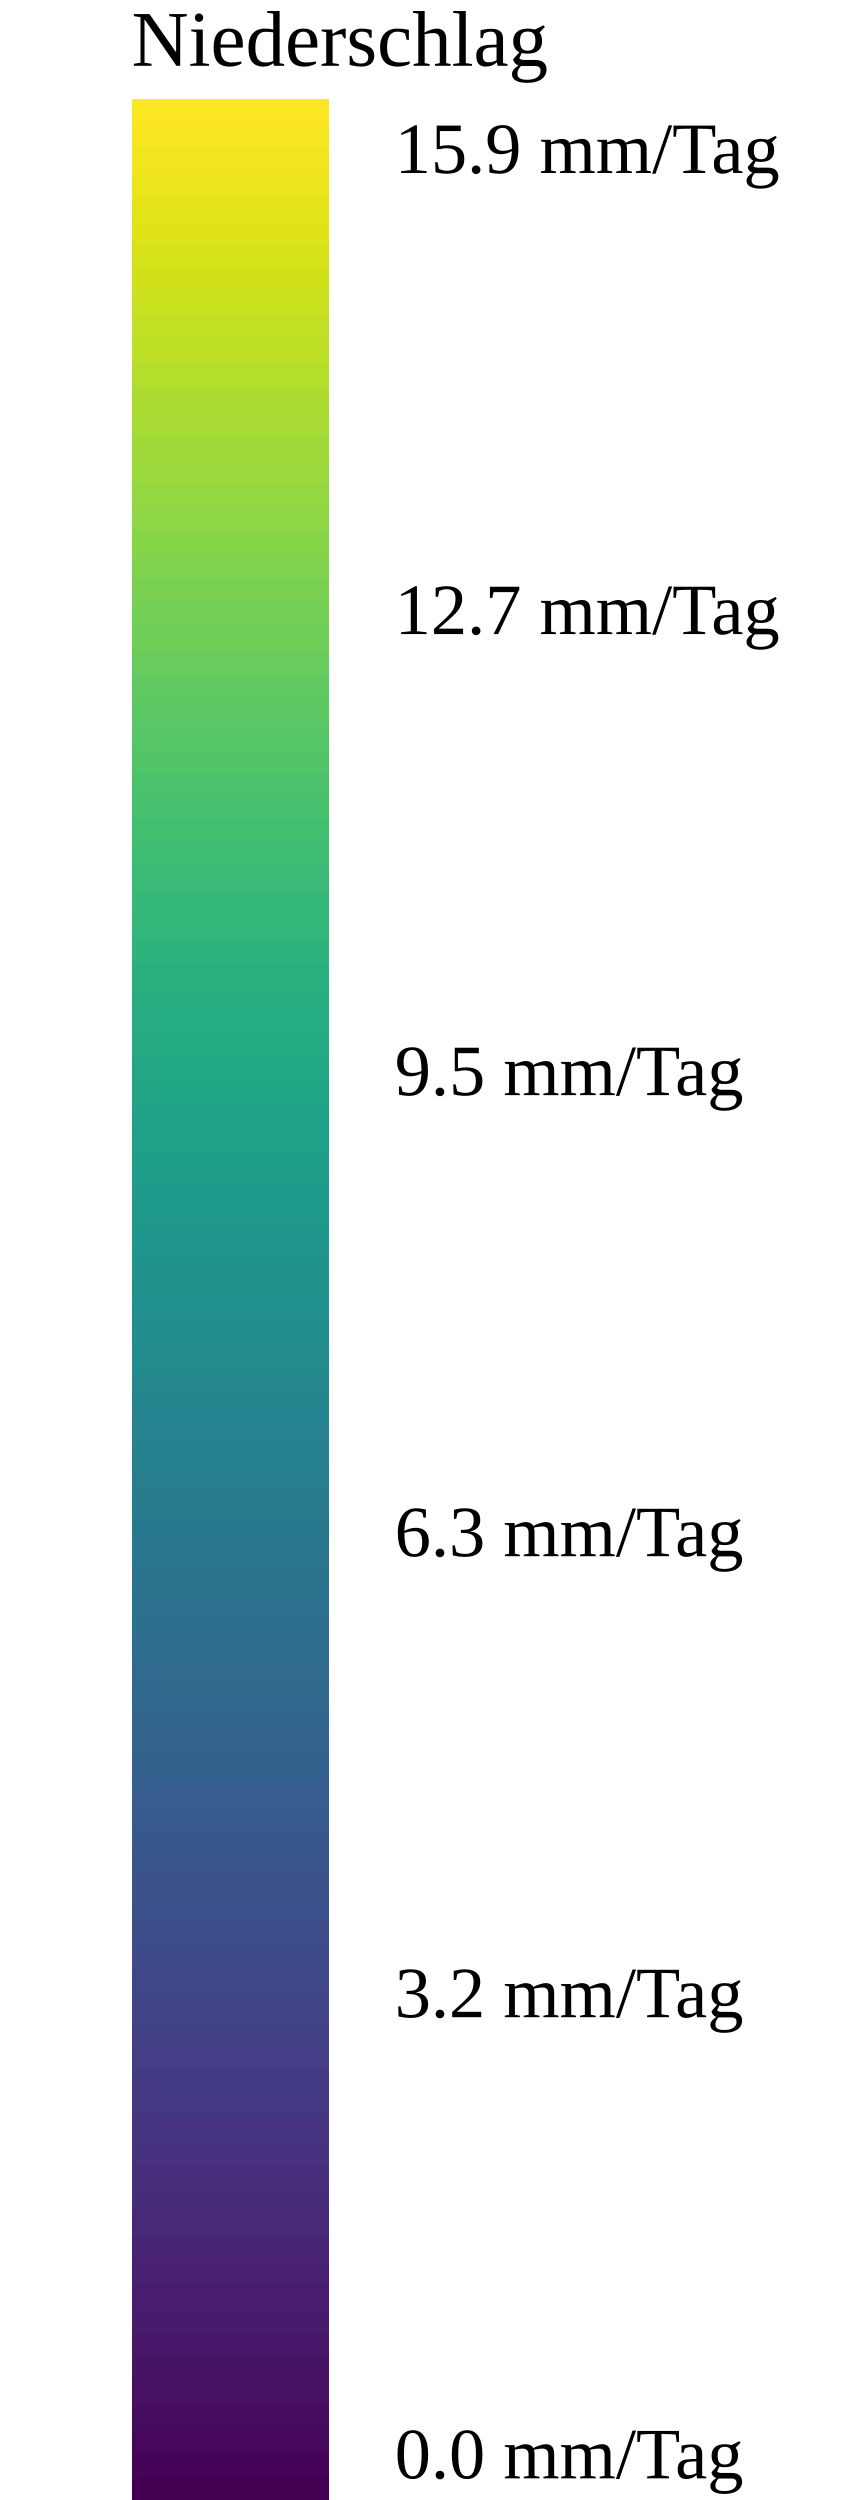
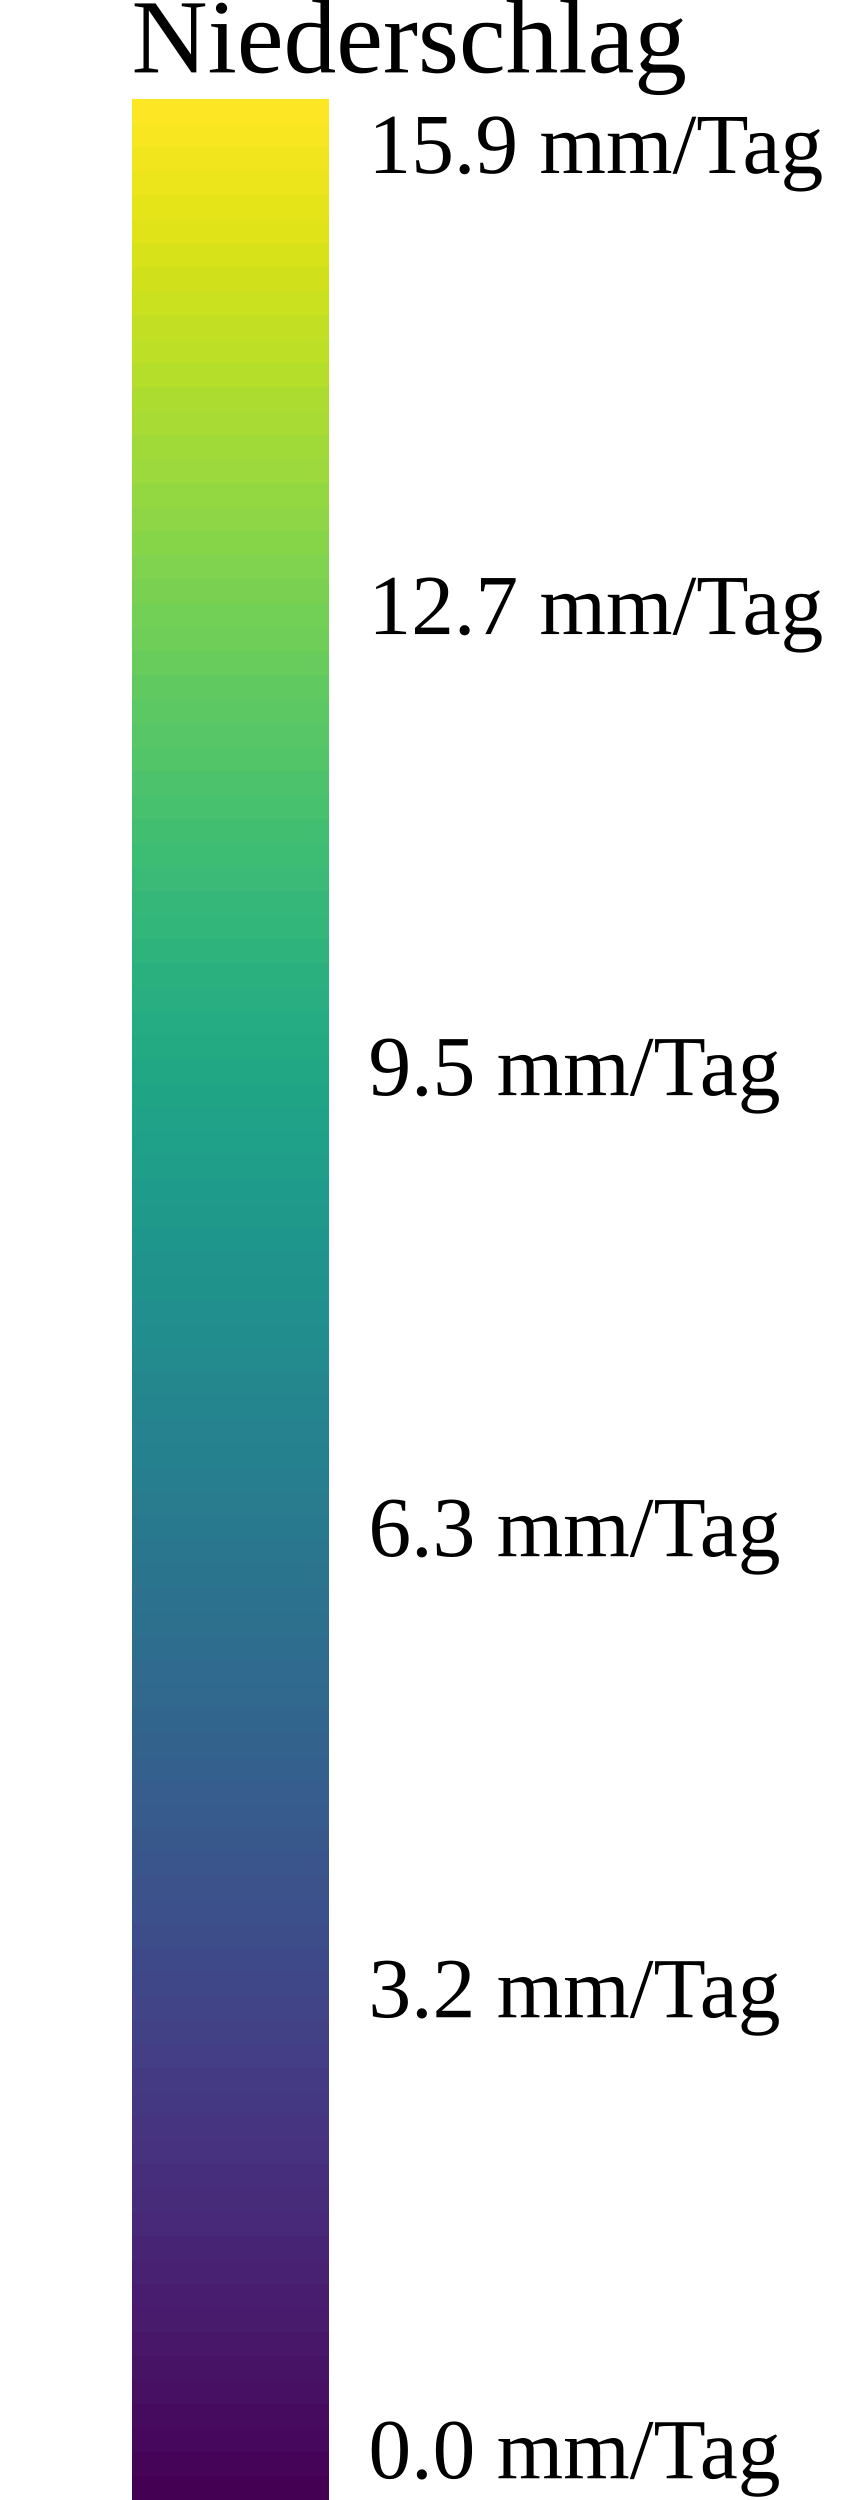
<svg xmlns="http://www.w3.org/2000/svg" width="130" height="380">
  <rect x="20" y="376.35" width="30" height="3.65" fill="#440154" shape-rendering="crispEdges" />
  <rect x="20" y="372.7" width="30" height="3.65" fill="#450457" shape-rendering="crispEdges" />
  <rect x="20" y="369.05" width="30" height="3.65" fill="#46085c" shape-rendering="crispEdges" />
  <rect x="20" y="365.4" width="30" height="3.65" fill="#460b5e" shape-rendering="crispEdges" />
  <rect x="20" y="361.75" width="30" height="3.65" fill="#471063" shape-rendering="crispEdges" />
  <rect x="20" y="358.1" width="30" height="3.65" fill="#471365" shape-rendering="crispEdges" />
  <rect x="20" y="354.45" width="30" height="3.65" fill="#481769" shape-rendering="crispEdges" />
  <rect x="20" y="350.8" width="30" height="3.65" fill="#481b6d" shape-rendering="crispEdges" />
  <rect x="20" y="347.15" width="30" height="3.65" fill="#481d6f" shape-rendering="crispEdges" />
  <rect x="20" y="343.5" width="30" height="3.65" fill="#482173" shape-rendering="crispEdges" />
  <rect x="20" y="339.85" width="30" height="3.65" fill="#482475" shape-rendering="crispEdges" />
  <rect x="20" y="336.2" width="30" height="3.65" fill="#482878" shape-rendering="crispEdges" />
  <rect x="20" y="332.55" width="30" height="3.65" fill="#472c7a" shape-rendering="crispEdges" />
  <rect x="20" y="328.9" width="30" height="3.65" fill="#472e7c" shape-rendering="crispEdges" />
  <rect x="20" y="325.25" width="30" height="3.65" fill="#46327e" shape-rendering="crispEdges" />
  <rect x="20" y="321.6" width="30" height="3.65" fill="#463480" shape-rendering="crispEdges" />
  <rect x="20" y="317.95" width="30" height="3.65" fill="#453882" shape-rendering="crispEdges" />
  <rect x="20" y="314.3" width="30" height="3.65" fill="#443a83" shape-rendering="crispEdges" />
  <rect x="20" y="310.65" width="30" height="3.65" fill="#433e85" shape-rendering="crispEdges" />
  <rect x="20" y="307" width="30" height="3.65" fill="#424186" shape-rendering="crispEdges" />
  <rect x="20" y="303.35" width="30" height="3.65" fill="#414487" shape-rendering="crispEdges" />
  <rect x="20" y="299.7" width="30" height="3.65" fill="#3f4788" shape-rendering="crispEdges" />
  <rect x="20" y="296.05" width="30" height="3.65" fill="#3e4989" shape-rendering="crispEdges" />
  <rect x="20" y="292.4" width="30" height="3.65" fill="#3d4d8a" shape-rendering="crispEdges" />
  <rect x="20" y="288.75" width="30" height="3.65" fill="#3c508b" shape-rendering="crispEdges" />
  <rect x="20" y="285.1" width="30" height="3.65" fill="#3b528b" shape-rendering="crispEdges" />
  <rect x="20" y="281.45" width="30" height="3.65" fill="#39558c" shape-rendering="crispEdges" />
  <rect x="20" y="277.8" width="30" height="3.65" fill="#38588c" shape-rendering="crispEdges" />
  <rect x="20" y="274.15" width="30" height="3.65" fill="#375b8d" shape-rendering="crispEdges" />
  <rect x="20" y="270.5" width="30" height="3.65" fill="#365d8d" shape-rendering="crispEdges" />
  <rect x="20" y="266.85" width="30" height="3.65" fill="#34608d" shape-rendering="crispEdges" />
  <rect x="20" y="263.2" width="30" height="3.65" fill="#33638d" shape-rendering="crispEdges" />
  <rect x="20" y="259.55" width="30" height="3.65" fill="#32658e" shape-rendering="crispEdges" />
  <rect x="20" y="255.9" width="30" height="3.65" fill="#31688e" shape-rendering="crispEdges" />
  <rect x="20" y="252.25" width="30" height="3.65" fill="#306a8e" shape-rendering="crispEdges" />
  <rect x="20" y="248.6" width="30" height="3.65" fill="#2e6d8e" shape-rendering="crispEdges" />
  <rect x="20" y="244.95" width="30" height="3.65" fill="#2d708e" shape-rendering="crispEdges" />
  <rect x="20" y="241.3" width="30" height="3.65" fill="#2c718e" shape-rendering="crispEdges" />
  <rect x="20" y="237.65" width="30" height="3.65" fill="#2b748e" shape-rendering="crispEdges" />
  <rect x="20" y="234" width="30" height="3.65" fill="#2a768e" shape-rendering="crispEdges" />
  <rect x="20" y="230.35" width="30" height="3.65" fill="#29798e" shape-rendering="crispEdges" />
  <rect x="20" y="226.7" width="30" height="3.65" fill="#287c8e" shape-rendering="crispEdges" />
  <rect x="20" y="223.05" width="30" height="3.65" fill="#277e8e" shape-rendering="crispEdges" />
  <rect x="20" y="219.4" width="30" height="3.65" fill="#26818e" shape-rendering="crispEdges" />
  <rect x="20" y="215.75" width="30" height="3.65" fill="#26828e" shape-rendering="crispEdges" />
  <rect x="20" y="212.1" width="30" height="3.65" fill="#25858e" shape-rendering="crispEdges" />
  <rect x="20" y="208.45" width="30" height="3.65" fill="#24878e" shape-rendering="crispEdges" />
  <rect x="20" y="204.8" width="30" height="3.65" fill="#238a8d" shape-rendering="crispEdges" />
  <rect x="20" y="201.15" width="30" height="3.65" fill="#228d8d" shape-rendering="crispEdges" />
  <rect x="20" y="197.5" width="30" height="3.65" fill="#218f8d" shape-rendering="crispEdges" />
  <rect x="20" y="193.85" width="30" height="3.65" fill="#20928c" shape-rendering="crispEdges" />
  <rect x="20" y="190.2" width="30" height="3.65" fill="#20938c" shape-rendering="crispEdges" />
  <rect x="20" y="186.55" width="30" height="3.65" fill="#1f968b" shape-rendering="crispEdges" />
  <rect x="20" y="182.9" width="30" height="3.65" fill="#1f998a" shape-rendering="crispEdges" />
  <rect x="20" y="179.25" width="30" height="3.65" fill="#1e9b8a" shape-rendering="crispEdges" />
  <rect x="20" y="175.6" width="30" height="3.65" fill="#1f9e89" shape-rendering="crispEdges" />
  <rect x="20" y="171.95" width="30" height="3.65" fill="#1fa088" shape-rendering="crispEdges" />
  <rect x="20" y="168.3" width="30" height="3.65" fill="#1fa287" shape-rendering="crispEdges" />
  <rect x="20" y="164.65" width="30" height="3.65" fill="#20a486" shape-rendering="crispEdges" />
  <rect x="20" y="161" width="30" height="3.65" fill="#22a785" shape-rendering="crispEdges" />
  <rect x="20" y="157.35" width="30" height="3.65" fill="#24aa83" shape-rendering="crispEdges" />
  <rect x="20" y="153.7" width="30" height="3.65" fill="#25ac82" shape-rendering="crispEdges" />
  <rect x="20" y="150.05" width="30" height="3.65" fill="#28ae80" shape-rendering="crispEdges" />
  <rect x="20" y="146.4" width="30" height="3.65" fill="#2ab07f" shape-rendering="crispEdges" />
  <rect x="20" y="142.75" width="30" height="3.65" fill="#2eb37c" shape-rendering="crispEdges" />
  <rect x="20" y="139.1" width="30" height="3.65" fill="#32b67a" shape-rendering="crispEdges" />
  <rect x="20" y="135.45" width="30" height="3.65" fill="#35b779" shape-rendering="crispEdges" />
  <rect x="20" y="131.8" width="30" height="3.65" fill="#3aba76" shape-rendering="crispEdges" />
  <rect x="20" y="128.15" width="30" height="3.65" fill="#3dbc74" shape-rendering="crispEdges" />
  <rect x="20" y="124.5" width="30" height="3.65" fill="#42be71" shape-rendering="crispEdges" />
  <rect x="20" y="120.85" width="30" height="3.65" fill="#48c16e" shape-rendering="crispEdges" />
  <rect x="20" y="117.2" width="30" height="3.65" fill="#4cc26c" shape-rendering="crispEdges" />
  <rect x="20" y="113.55" width="30" height="3.65" fill="#52c569" shape-rendering="crispEdges" />
  <rect x="20" y="109.9" width="30" height="3.65" fill="#56c667" shape-rendering="crispEdges" />
  <rect x="20" y="106.25" width="30" height="3.65" fill="#5cc863" shape-rendering="crispEdges" />
  <rect x="20" y="102.6" width="30" height="3.65" fill="#60ca60" shape-rendering="crispEdges" />
  <rect x="20" y="98.95" width="30" height="3.65" fill="#67cc5c" shape-rendering="crispEdges" />
  <rect x="20" y="95.3" width="30" height="3.65" fill="#6ece58" shape-rendering="crispEdges" />
  <rect x="20" y="91.65" width="30" height="3.65" fill="#73d056" shape-rendering="crispEdges" />
  <rect x="20" y="88" width="30" height="3.65" fill="#7ad151" shape-rendering="crispEdges" />
  <rect x="20" y="84.35" width="30" height="3.65" fill="#7fd34e" shape-rendering="crispEdges" />
  <rect x="20" y="80.7" width="30" height="3.65" fill="#86d549" shape-rendering="crispEdges" />
  <rect x="20" y="77.05" width="30" height="3.65" fill="#8ed645" shape-rendering="crispEdges" />
  <rect x="20" y="73.4" width="30" height="3.65" fill="#93d741" shape-rendering="crispEdges" />
  <rect x="20" y="69.75" width="30" height="3.65" fill="#9bd93c" shape-rendering="crispEdges" />
  <rect x="20" y="66.1" width="30" height="3.65" fill="#a0da39" shape-rendering="crispEdges" />
  <rect x="20" y="62.45" width="30" height="3.65" fill="#a8db34" shape-rendering="crispEdges" />
  <rect x="20" y="58.8" width="30" height="3.65" fill="#addc30" shape-rendering="crispEdges" />
  <rect x="20" y="55.15" width="30" height="3.65" fill="#b5de2b" shape-rendering="crispEdges" />
  <rect x="20" y="51.5" width="30" height="3.65" fill="#bddf26" shape-rendering="crispEdges" />
  <rect x="20" y="47.85" width="30" height="3.65" fill="#c2df23" shape-rendering="crispEdges" />
  <rect x="20" y="44.2" width="30" height="3.65" fill="#cae11f" shape-rendering="crispEdges" />
  <rect x="20" y="40.55" width="30" height="3.65" fill="#d0e11c" shape-rendering="crispEdges" />
  <rect x="20" y="36.9" width="30" height="3.65" fill="#d8e219" shape-rendering="crispEdges" />
  <rect x="20" y="33.25" width="30" height="3.65" fill="#dfe318" shape-rendering="crispEdges" />
  <rect x="20" y="29.6" width="30" height="3.65" fill="#e5e419" shape-rendering="crispEdges" />
  <rect x="20" y="25.95" width="30" height="3.65" fill="#ece51b" shape-rendering="crispEdges" />
  <rect x="20" y="22.3" width="30" height="3.65" fill="#f1e51d" shape-rendering="crispEdges" />
  <rect x="20" y="18.65" width="30" height="3.65" fill="#f8e621" shape-rendering="crispEdges" />
  <rect x="20" y="15" width="30" height="3.65" fill="#fde725" shape-rendering="crispEdges" />
-   <text x="60" y="376.7" font-size="11">0.0 mm/Tag</text>
-   <text x="60" y="306.62" font-size="11">3.2 mm/Tag</text>
-   <text x="60" y="236.54" font-size="11">6.3 mm/Tag</text>
-   <text x="60" y="166.46" font-size="11">9.5 mm/Tag</text>
-   <text x="60" y="96.38" font-size="11">12.7 mm/Tag</text>
-   <text x="60" y="26.3" font-size="11">15.9 mm/Tag</text>
-   <text x="20" y="10" font-size="12">Niederschlag</text>
+   <text x="56" y="376.7" font-size="13">0.0 mm/Tag</text>
+   <text x="56" y="306.62" font-size="13">3.2 mm/Tag</text>
+   <text x="56" y="236.54" font-size="13">6.3 mm/Tag</text>
+   <text x="56" y="166.46" font-size="13">9.5 mm/Tag</text>
+   <text x="56" y="96.38" font-size="13">12.7 mm/Tag</text>
+   <text x="56" y="26.3" font-size="13">15.9 mm/Tag</text>
+   <text x="20" y="11" font-size="16">Niederschlag</text>
</svg>
